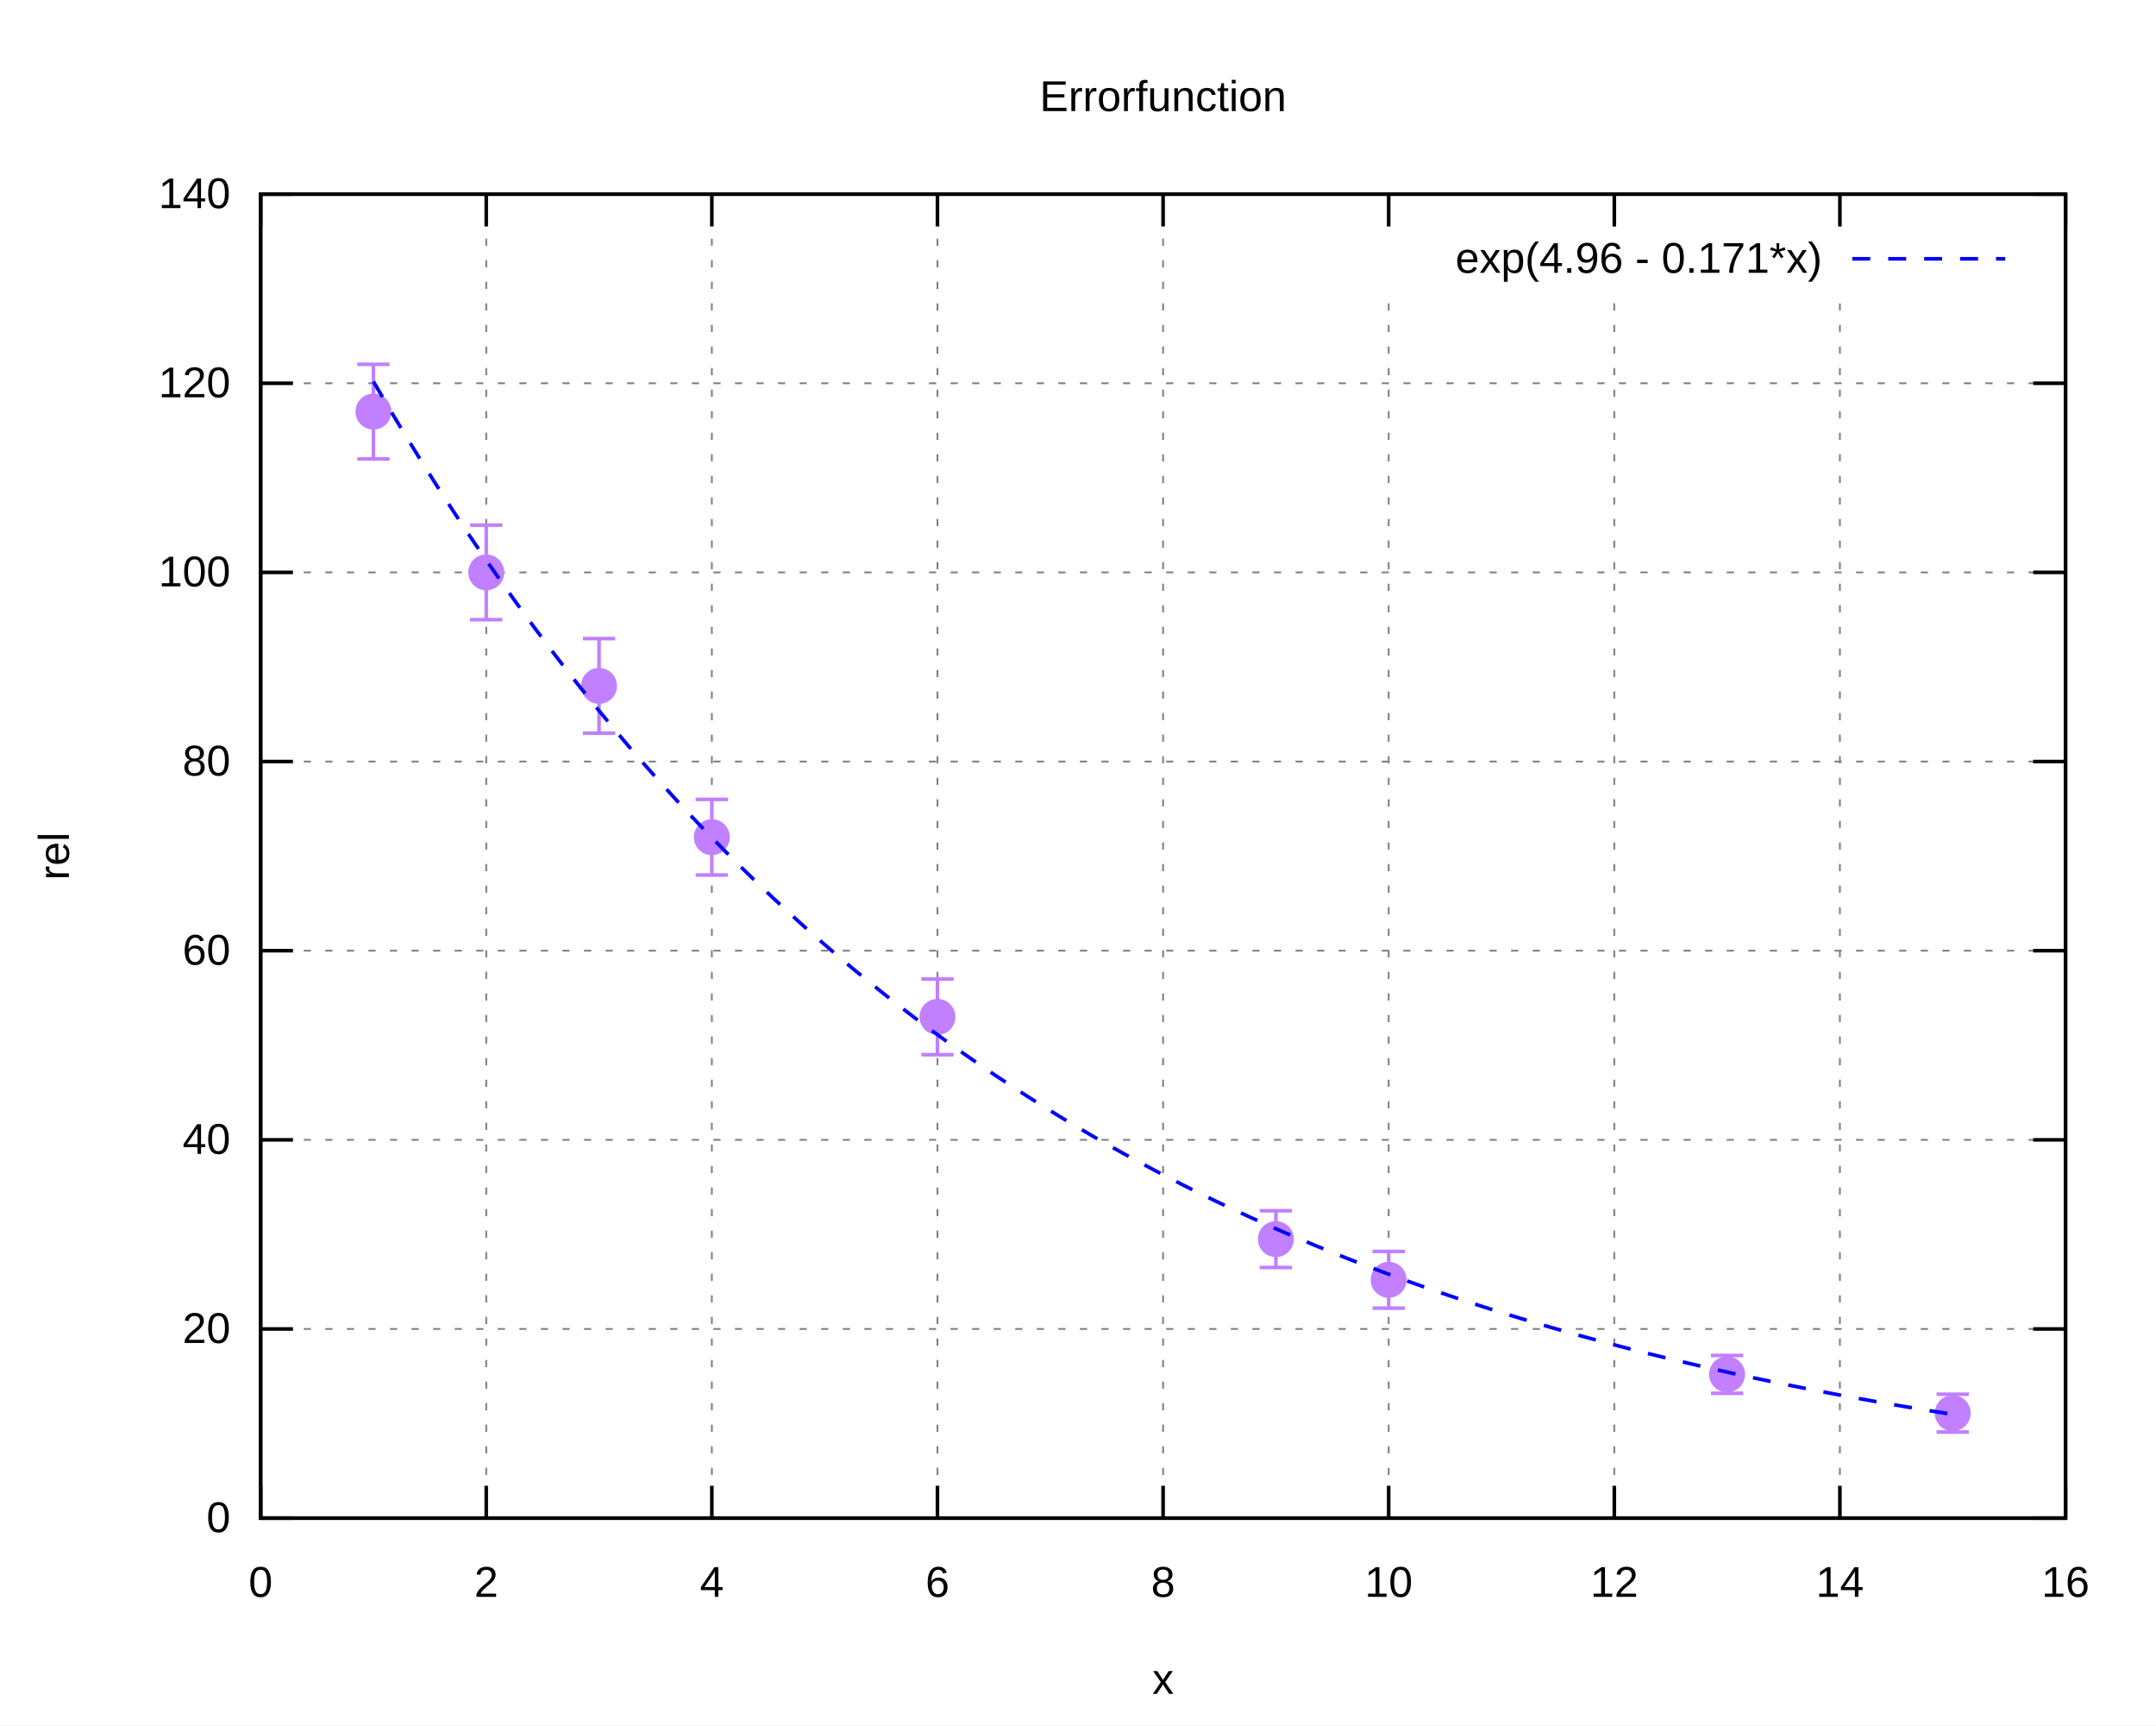
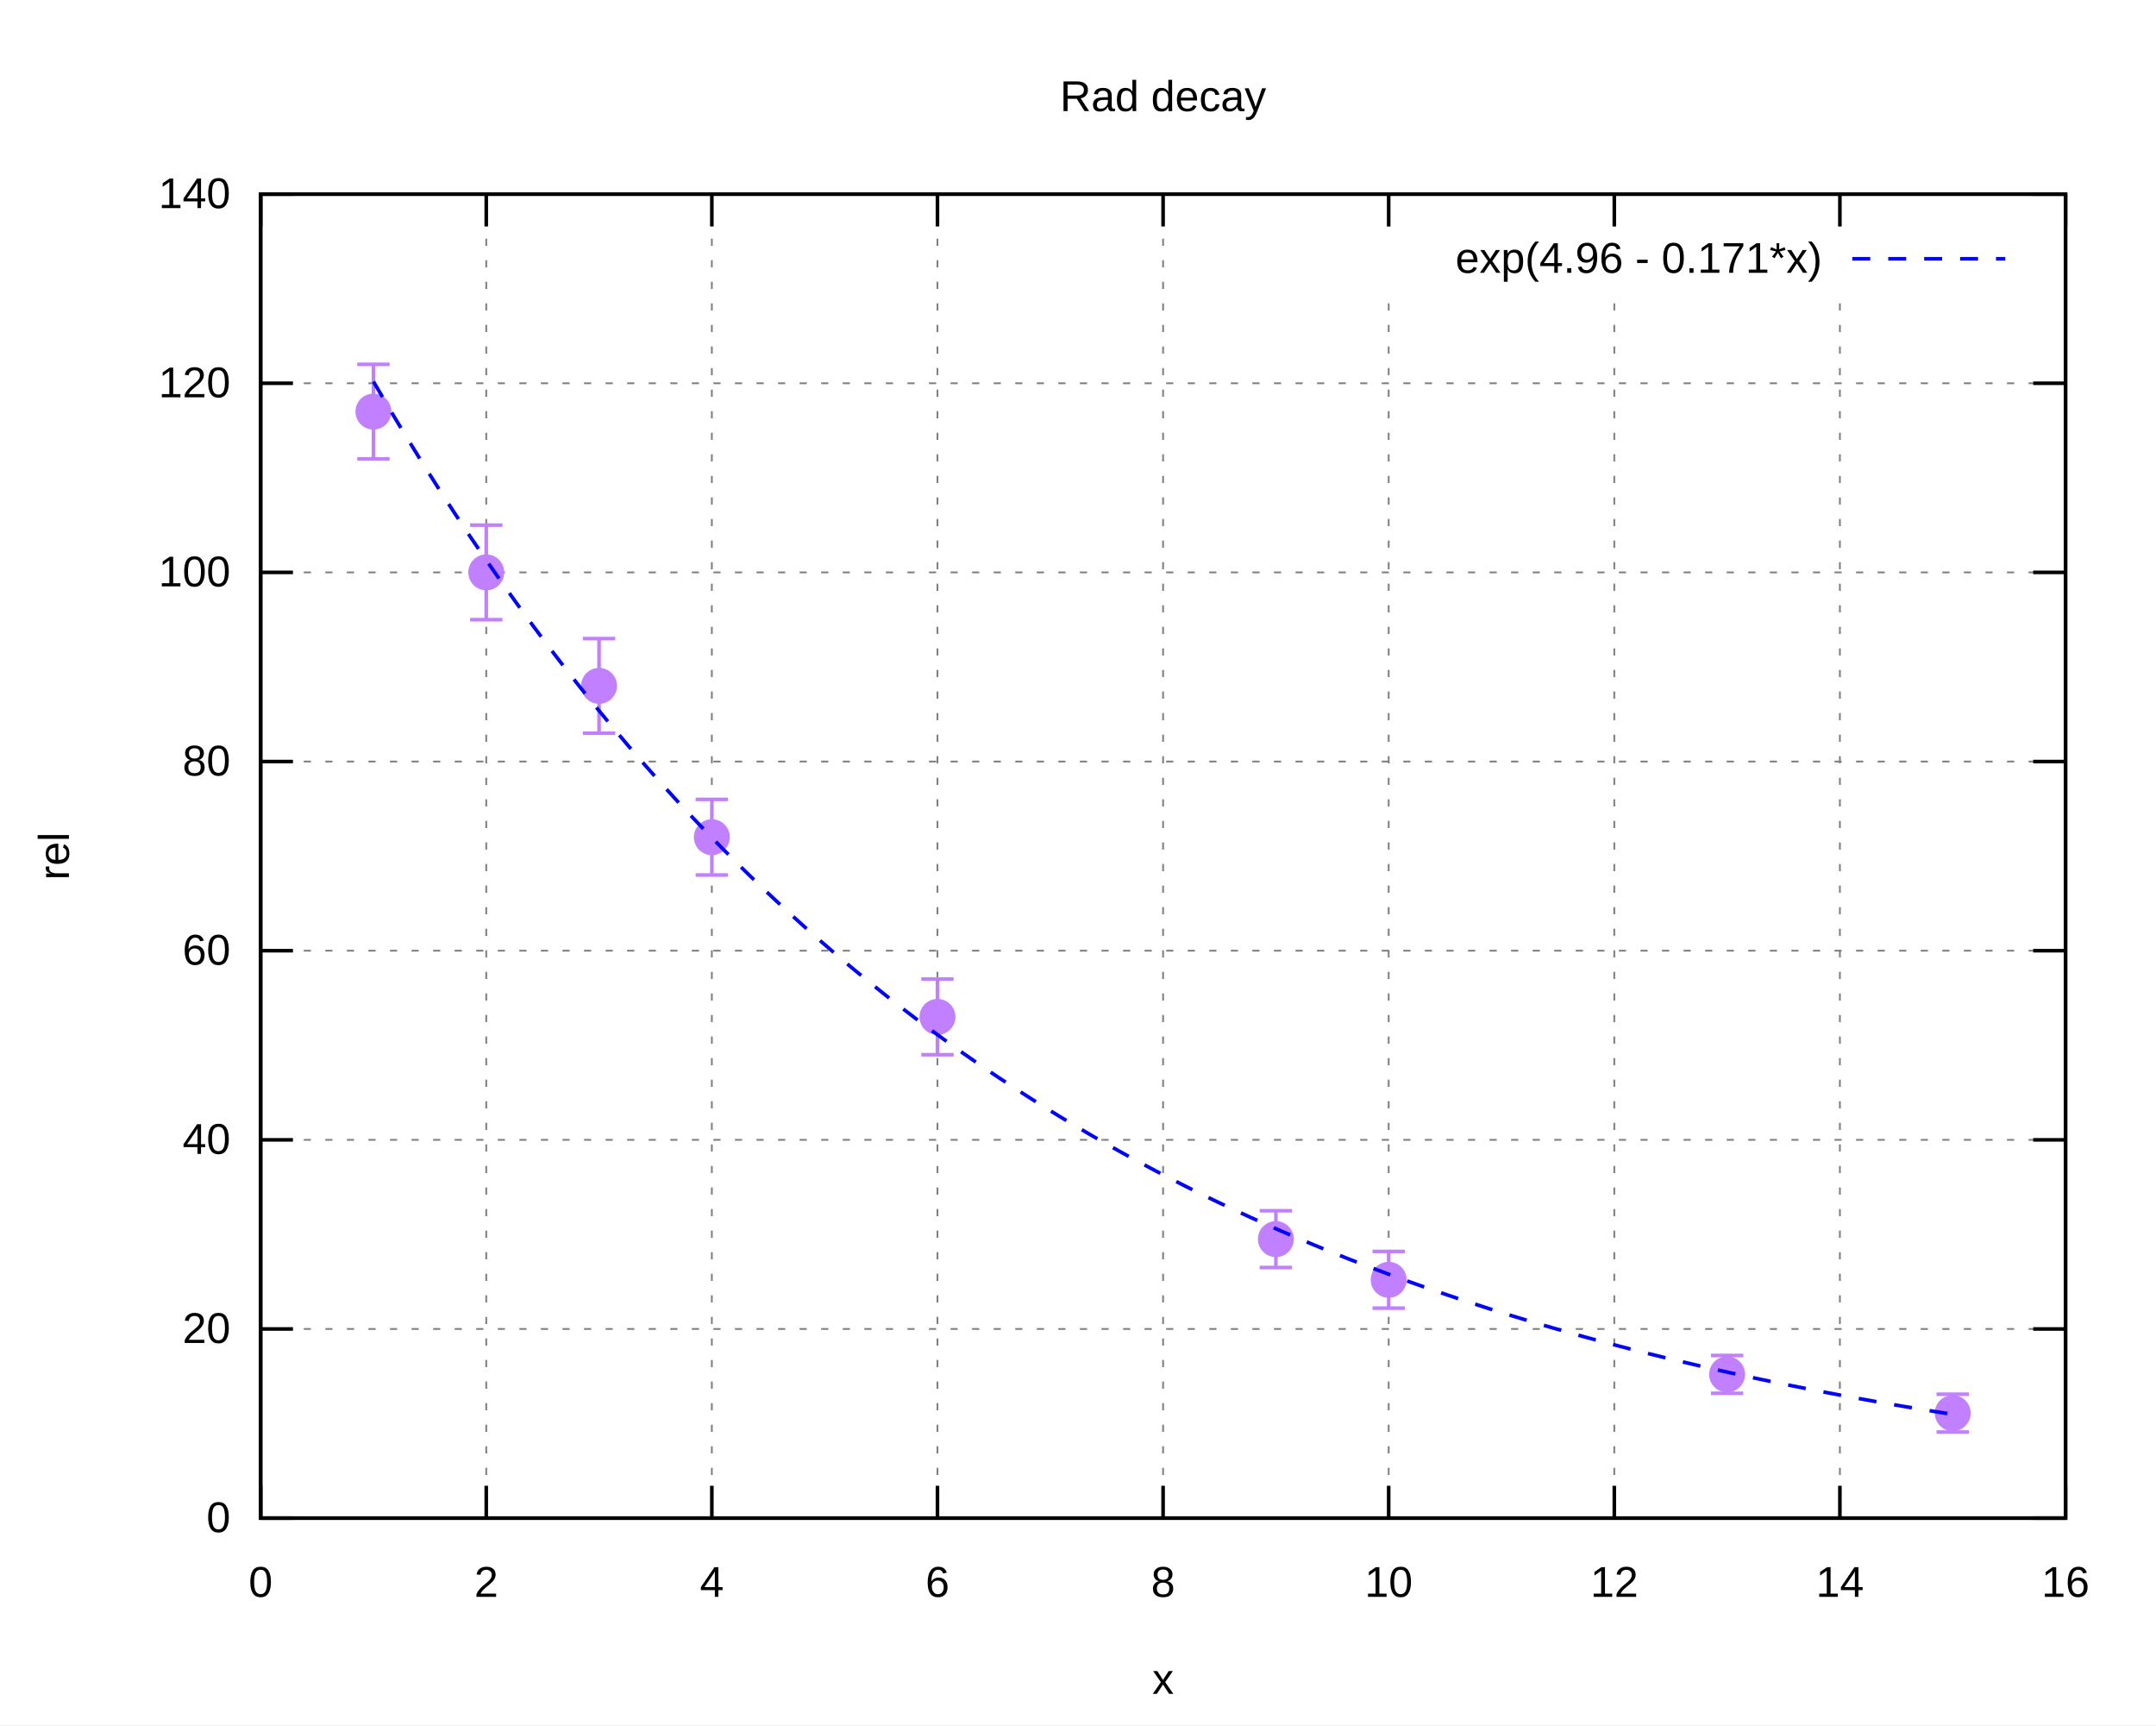
<svg xmlns="http://www.w3.org/2000/svg" xmlns:xlink="http://www.w3.org/1999/xlink" width="600" height="480" viewBox="0 0 600 480">
  <g id="gnuplot_canvas">
    <rect x="0" y="0" width="600" height="480" fill="#ffffff" />
    <defs>
      <circle id="gpDot" r="0.5" stroke-width="0.5" stroke="currentColor" />
      <path id="gpPt0" stroke-width="0.222" stroke="currentColor" d="M-1,0 h2 M0,-1 v2" />
      <path id="gpPt1" stroke-width="0.222" stroke="currentColor" d="M-1,-1 L1,1 M1,-1 L-1,1" />
      <path id="gpPt2" stroke-width="0.222" stroke="currentColor" d="M-1,0 L1,0 M0,-1 L0,1 M-1,-1 L1,1 M-1,1 L1,-1" />
      <rect id="gpPt3" stroke-width="0.222" stroke="currentColor" x="-1" y="-1" width="2" height="2" />
      <rect id="gpPt4" stroke-width="0.222" stroke="currentColor" fill="currentColor" x="-1" y="-1" width="2" height="2" />
      <circle id="gpPt5" stroke-width="0.222" stroke="currentColor" cx="0" cy="0" r="1" />
      <use xlink:href="#gpPt5" id="gpPt6" fill="currentColor" stroke="none" />
      <path id="gpPt7" stroke-width="0.222" stroke="currentColor" d="M0,-1.33 L-1.33,0.67 L1.33,0.67 z" />
      <use xlink:href="#gpPt7" id="gpPt8" fill="currentColor" stroke="none" />
      <use xlink:href="#gpPt7" id="gpPt9" stroke="currentColor" transform="rotate(180)" />
      <use xlink:href="#gpPt9" id="gpPt10" fill="currentColor" stroke="none" />
      <use xlink:href="#gpPt3" id="gpPt11" stroke="currentColor" transform="rotate(45)" />
      <use xlink:href="#gpPt11" id="gpPt12" fill="currentColor" stroke="none" />
      <path id="gpPt13" stroke-width="0.222" stroke="currentColor" d="M0,1.330 L1.265,0.411 L0.782,-1.067 L-0.782,-1.076 L-1.265,0.411 z" />
      <use xlink:href="#gpPt13" id="gpPt14" fill="currentColor" stroke="none" />
      <filter id="textbox" filterUnits="objectBoundingBox" x="0" y="0" height="1" width="1">
        <feFlood flood-color="#FFFFFF" flood-opacity="1" result="bgnd" />
        <feComposite in="SourceGraphic" in2="bgnd" operator="atop" />
      </filter>
      <filter id="greybox" filterUnits="objectBoundingBox" x="0" y="0" height="1" width="1">
        <feFlood flood-color="lightgrey" flood-opacity="1" result="grey" />
        <feComposite in="SourceGraphic" in2="grey" operator="atop" />
      </filter>
    </defs>
    <g fill="none" color="#FFFFFF" stroke="currentColor" stroke-width="1.00" stroke-linecap="butt" stroke-linejoin="miter">
</g>
    <g fill="none" color="black" stroke="currentColor" stroke-width="1.00" stroke-linecap="butt" stroke-linejoin="miter">
</g>
    <g fill="none" color="black" stroke="black" stroke-width="0.50" stroke-linecap="butt" stroke-linejoin="miter">
</g>
    <g fill="none" color="gray" stroke="currentColor" stroke-width="0.50" stroke-linecap="butt" stroke-linejoin="miter">
      <path stroke="gray" stroke-dasharray="2,4" class="gridline" d="M72.53,422.40 L574.82,422.40  " />
    </g>
    <g fill="none" color="gray" stroke="gray" stroke-width="1.00" stroke-linecap="butt" stroke-linejoin="miter">
</g>
    <g fill="none" color="black" stroke="currentColor" stroke-width="1.00" stroke-linecap="butt" stroke-linejoin="miter">
      <path stroke="black" d="M72.53,422.40 L81.53,422.40 M574.82,422.40 L565.82,422.40  " />
      <g transform="translate(64.14,426.30)" stroke="none" fill="black" font-family="Arial" font-size="12.00" text-anchor="end">
        <text>
          <tspan font-family="Arial"> 0</tspan>
        </text>
      </g>
    </g>
    <g fill="none" color="black" stroke="currentColor" stroke-width="1.00" stroke-linecap="butt" stroke-linejoin="miter">
</g>
    <g fill="none" color="black" stroke="black" stroke-width="0.50" stroke-linecap="butt" stroke-linejoin="miter">
</g>
    <g fill="none" color="gray" stroke="currentColor" stroke-width="0.50" stroke-linecap="butt" stroke-linejoin="miter">
      <path stroke="gray" stroke-dasharray="2,4" class="gridline" d="M72.53,369.77 L574.82,369.77  " />
    </g>
    <g fill="none" color="gray" stroke="gray" stroke-width="1.00" stroke-linecap="butt" stroke-linejoin="miter">
</g>
    <g fill="none" color="black" stroke="currentColor" stroke-width="1.00" stroke-linecap="butt" stroke-linejoin="miter">
      <path stroke="black" d="M72.53,369.77 L81.53,369.77 M574.82,369.77 L565.82,369.77  " />
      <g transform="translate(64.14,373.67)" stroke="none" fill="black" font-family="Arial" font-size="12.00" text-anchor="end">
        <text>
          <tspan font-family="Arial"> 20</tspan>
        </text>
      </g>
    </g>
    <g fill="none" color="black" stroke="currentColor" stroke-width="1.00" stroke-linecap="butt" stroke-linejoin="miter">
</g>
    <g fill="none" color="black" stroke="black" stroke-width="0.50" stroke-linecap="butt" stroke-linejoin="miter">
</g>
    <g fill="none" color="gray" stroke="currentColor" stroke-width="0.50" stroke-linecap="butt" stroke-linejoin="miter">
      <path stroke="gray" stroke-dasharray="2,4" class="gridline" d="M72.53,317.15 L574.82,317.15  " />
    </g>
    <g fill="none" color="gray" stroke="gray" stroke-width="1.00" stroke-linecap="butt" stroke-linejoin="miter">
</g>
    <g fill="none" color="black" stroke="currentColor" stroke-width="1.00" stroke-linecap="butt" stroke-linejoin="miter">
      <path stroke="black" d="M72.53,317.15 L81.53,317.15 M574.82,317.15 L565.82,317.15  " />
      <g transform="translate(64.14,321.05)" stroke="none" fill="black" font-family="Arial" font-size="12.00" text-anchor="end">
        <text>
          <tspan font-family="Arial"> 40</tspan>
        </text>
      </g>
    </g>
    <g fill="none" color="black" stroke="currentColor" stroke-width="1.00" stroke-linecap="butt" stroke-linejoin="miter">
</g>
    <g fill="none" color="black" stroke="black" stroke-width="0.50" stroke-linecap="butt" stroke-linejoin="miter">
</g>
    <g fill="none" color="gray" stroke="currentColor" stroke-width="0.50" stroke-linecap="butt" stroke-linejoin="miter">
      <path stroke="gray" stroke-dasharray="2,4" class="gridline" d="M72.53,264.52 L574.82,264.52  " />
    </g>
    <g fill="none" color="gray" stroke="gray" stroke-width="1.00" stroke-linecap="butt" stroke-linejoin="miter">
</g>
    <g fill="none" color="black" stroke="currentColor" stroke-width="1.00" stroke-linecap="butt" stroke-linejoin="miter">
      <path stroke="black" d="M72.53,264.52 L81.53,264.52 M574.82,264.52 L565.82,264.52  " />
      <g transform="translate(64.14,268.42)" stroke="none" fill="black" font-family="Arial" font-size="12.00" text-anchor="end">
        <text>
          <tspan font-family="Arial"> 60</tspan>
        </text>
      </g>
    </g>
    <g fill="none" color="black" stroke="currentColor" stroke-width="1.00" stroke-linecap="butt" stroke-linejoin="miter">
</g>
    <g fill="none" color="black" stroke="black" stroke-width="0.50" stroke-linecap="butt" stroke-linejoin="miter">
</g>
    <g fill="none" color="gray" stroke="currentColor" stroke-width="0.50" stroke-linecap="butt" stroke-linejoin="miter">
      <path stroke="gray" stroke-dasharray="2,4" class="gridline" d="M72.53,211.89 L574.82,211.89  " />
    </g>
    <g fill="none" color="gray" stroke="gray" stroke-width="1.00" stroke-linecap="butt" stroke-linejoin="miter">
</g>
    <g fill="none" color="black" stroke="currentColor" stroke-width="1.00" stroke-linecap="butt" stroke-linejoin="miter">
      <path stroke="black" d="M72.53,211.89 L81.53,211.89 M574.82,211.89 L565.82,211.89  " />
      <g transform="translate(64.14,215.79)" stroke="none" fill="black" font-family="Arial" font-size="12.00" text-anchor="end">
        <text>
          <tspan font-family="Arial"> 80</tspan>
        </text>
      </g>
    </g>
    <g fill="none" color="black" stroke="currentColor" stroke-width="1.00" stroke-linecap="butt" stroke-linejoin="miter">
</g>
    <g fill="none" color="black" stroke="black" stroke-width="0.50" stroke-linecap="butt" stroke-linejoin="miter">
</g>
    <g fill="none" color="gray" stroke="currentColor" stroke-width="0.50" stroke-linecap="butt" stroke-linejoin="miter">
      <path stroke="gray" stroke-dasharray="2,4" class="gridline" d="M72.53,159.26 L574.82,159.26  " />
    </g>
    <g fill="none" color="gray" stroke="gray" stroke-width="1.00" stroke-linecap="butt" stroke-linejoin="miter">
</g>
    <g fill="none" color="black" stroke="currentColor" stroke-width="1.00" stroke-linecap="butt" stroke-linejoin="miter">
      <path stroke="black" d="M72.53,159.26 L81.53,159.26 M574.82,159.26 L565.82,159.26  " />
      <g transform="translate(64.14,163.16)" stroke="none" fill="black" font-family="Arial" font-size="12.00" text-anchor="end">
        <text>
          <tspan font-family="Arial"> 100</tspan>
        </text>
      </g>
    </g>
    <g fill="none" color="black" stroke="currentColor" stroke-width="1.00" stroke-linecap="butt" stroke-linejoin="miter">
</g>
    <g fill="none" color="black" stroke="black" stroke-width="0.50" stroke-linecap="butt" stroke-linejoin="miter">
</g>
    <g fill="none" color="gray" stroke="currentColor" stroke-width="0.50" stroke-linecap="butt" stroke-linejoin="miter">
      <path stroke="gray" stroke-dasharray="2,4" class="gridline" d="M72.53,106.64 L574.82,106.64  " />
    </g>
    <g fill="none" color="gray" stroke="gray" stroke-width="1.00" stroke-linecap="butt" stroke-linejoin="miter">
</g>
    <g fill="none" color="black" stroke="currentColor" stroke-width="1.00" stroke-linecap="butt" stroke-linejoin="miter">
      <path stroke="black" d="M72.53,106.64 L81.53,106.64 M574.82,106.64 L565.82,106.64  " />
      <g transform="translate(64.14,110.54)" stroke="none" fill="black" font-family="Arial" font-size="12.00" text-anchor="end">
        <text>
          <tspan font-family="Arial"> 120</tspan>
        </text>
      </g>
    </g>
    <g fill="none" color="black" stroke="currentColor" stroke-width="1.00" stroke-linecap="butt" stroke-linejoin="miter">
</g>
    <g fill="none" color="black" stroke="black" stroke-width="0.50" stroke-linecap="butt" stroke-linejoin="miter">
</g>
    <g fill="none" color="gray" stroke="currentColor" stroke-width="0.50" stroke-linecap="butt" stroke-linejoin="miter">
      <path stroke="gray" stroke-dasharray="2,4" class="gridline" d="M72.53,54.01 L574.82,54.01  " />
    </g>
    <g fill="none" color="gray" stroke="gray" stroke-width="1.00" stroke-linecap="butt" stroke-linejoin="miter">
</g>
    <g fill="none" color="black" stroke="currentColor" stroke-width="1.00" stroke-linecap="butt" stroke-linejoin="miter">
      <path stroke="black" d="M72.53,54.01 L81.53,54.01 M574.82,54.01 L565.82,54.01  " />
      <g transform="translate(64.14,57.91)" stroke="none" fill="black" font-family="Arial" font-size="12.00" text-anchor="end">
        <text>
          <tspan font-family="Arial"> 140</tspan>
        </text>
      </g>
    </g>
    <g fill="none" color="black" stroke="currentColor" stroke-width="1.00" stroke-linecap="butt" stroke-linejoin="miter">
</g>
    <g fill="none" color="black" stroke="black" stroke-width="0.50" stroke-linecap="butt" stroke-linejoin="miter">
</g>
    <g fill="none" color="gray" stroke="currentColor" stroke-width="0.50" stroke-linecap="butt" stroke-linejoin="miter">
      <path stroke="gray" stroke-dasharray="2,4" class="gridline" d="M72.53,422.40 L72.53,54.01  " />
    </g>
    <g fill="none" color="gray" stroke="gray" stroke-width="1.00" stroke-linecap="butt" stroke-linejoin="miter">
</g>
    <g fill="none" color="black" stroke="currentColor" stroke-width="1.00" stroke-linecap="butt" stroke-linejoin="miter">
      <path stroke="black" d="M72.53,422.40 L72.53,413.40 M72.53,54.01 L72.53,63.01  " />
      <g transform="translate(72.53,444.30)" stroke="none" fill="black" font-family="Arial" font-size="12.00" text-anchor="middle">
        <text>
          <tspan font-family="Arial"> 0</tspan>
        </text>
      </g>
    </g>
    <g fill="none" color="black" stroke="currentColor" stroke-width="1.00" stroke-linecap="butt" stroke-linejoin="miter">
</g>
    <g fill="none" color="black" stroke="black" stroke-width="0.50" stroke-linecap="butt" stroke-linejoin="miter">
</g>
    <g fill="none" color="gray" stroke="currentColor" stroke-width="0.50" stroke-linecap="butt" stroke-linejoin="miter">
      <path stroke="gray" stroke-dasharray="2,4" class="gridline" d="M135.32,422.40 L135.32,54.01  " />
    </g>
    <g fill="none" color="gray" stroke="gray" stroke-width="1.00" stroke-linecap="butt" stroke-linejoin="miter">
</g>
    <g fill="none" color="black" stroke="currentColor" stroke-width="1.00" stroke-linecap="butt" stroke-linejoin="miter">
      <path stroke="black" d="M135.32,422.40 L135.32,413.40 M135.32,54.01 L135.32,63.01  " />
      <g transform="translate(135.32,444.30)" stroke="none" fill="black" font-family="Arial" font-size="12.00" text-anchor="middle">
        <text>
          <tspan font-family="Arial"> 2</tspan>
        </text>
      </g>
    </g>
    <g fill="none" color="black" stroke="currentColor" stroke-width="1.00" stroke-linecap="butt" stroke-linejoin="miter">
</g>
    <g fill="none" color="black" stroke="black" stroke-width="0.50" stroke-linecap="butt" stroke-linejoin="miter">
</g>
    <g fill="none" color="gray" stroke="currentColor" stroke-width="0.50" stroke-linecap="butt" stroke-linejoin="miter">
      <path stroke="gray" stroke-dasharray="2,4" class="gridline" d="M198.10,422.40 L198.10,54.01  " />
    </g>
    <g fill="none" color="gray" stroke="gray" stroke-width="1.00" stroke-linecap="butt" stroke-linejoin="miter">
</g>
    <g fill="none" color="black" stroke="currentColor" stroke-width="1.00" stroke-linecap="butt" stroke-linejoin="miter">
      <path stroke="black" d="M198.10,422.40 L198.10,413.40 M198.10,54.01 L198.10,63.01  " />
      <g transform="translate(198.10,444.30)" stroke="none" fill="black" font-family="Arial" font-size="12.00" text-anchor="middle">
        <text>
          <tspan font-family="Arial"> 4</tspan>
        </text>
      </g>
    </g>
    <g fill="none" color="black" stroke="currentColor" stroke-width="1.00" stroke-linecap="butt" stroke-linejoin="miter">
</g>
    <g fill="none" color="black" stroke="black" stroke-width="0.50" stroke-linecap="butt" stroke-linejoin="miter">
</g>
    <g fill="none" color="gray" stroke="currentColor" stroke-width="0.50" stroke-linecap="butt" stroke-linejoin="miter">
      <path stroke="gray" stroke-dasharray="2,4" class="gridline" d="M260.89,422.40 L260.89,54.01  " />
    </g>
    <g fill="none" color="gray" stroke="gray" stroke-width="1.00" stroke-linecap="butt" stroke-linejoin="miter">
</g>
    <g fill="none" color="black" stroke="currentColor" stroke-width="1.00" stroke-linecap="butt" stroke-linejoin="miter">
      <path stroke="black" d="M260.89,422.40 L260.89,413.40 M260.89,54.01 L260.89,63.01  " />
      <g transform="translate(260.89,444.30)" stroke="none" fill="black" font-family="Arial" font-size="12.00" text-anchor="middle">
        <text>
          <tspan font-family="Arial"> 6</tspan>
        </text>
      </g>
    </g>
    <g fill="none" color="black" stroke="currentColor" stroke-width="1.00" stroke-linecap="butt" stroke-linejoin="miter">
</g>
    <g fill="none" color="black" stroke="black" stroke-width="0.50" stroke-linecap="butt" stroke-linejoin="miter">
</g>
    <g fill="none" color="gray" stroke="currentColor" stroke-width="0.50" stroke-linecap="butt" stroke-linejoin="miter">
      <path stroke="gray" stroke-dasharray="2,4" class="gridline" d="M323.68,422.40 L323.68,54.01  " />
    </g>
    <g fill="none" color="gray" stroke="gray" stroke-width="1.00" stroke-linecap="butt" stroke-linejoin="miter">
</g>
    <g fill="none" color="black" stroke="currentColor" stroke-width="1.00" stroke-linecap="butt" stroke-linejoin="miter">
      <path stroke="black" d="M323.68,422.40 L323.68,413.40 M323.68,54.01 L323.68,63.01  " />
      <g transform="translate(323.68,444.30)" stroke="none" fill="black" font-family="Arial" font-size="12.00" text-anchor="middle">
        <text>
          <tspan font-family="Arial"> 8</tspan>
        </text>
      </g>
    </g>
    <g fill="none" color="black" stroke="currentColor" stroke-width="1.00" stroke-linecap="butt" stroke-linejoin="miter">
</g>
    <g fill="none" color="black" stroke="black" stroke-width="0.50" stroke-linecap="butt" stroke-linejoin="miter">
</g>
    <g fill="none" color="gray" stroke="currentColor" stroke-width="0.50" stroke-linecap="butt" stroke-linejoin="miter">
      <path stroke="gray" stroke-dasharray="2,4" class="gridline" d="M386.46,422.40 L386.46,81.01 M386.46,63.01 L386.46,54.01  " />
    </g>
    <g fill="none" color="gray" stroke="gray" stroke-width="1.00" stroke-linecap="butt" stroke-linejoin="miter">
</g>
    <g fill="none" color="black" stroke="currentColor" stroke-width="1.00" stroke-linecap="butt" stroke-linejoin="miter">
      <path stroke="black" d="M386.46,422.40 L386.46,413.40 M386.46,54.01 L386.46,63.01  " />
      <g transform="translate(386.46,444.30)" stroke="none" fill="black" font-family="Arial" font-size="12.00" text-anchor="middle">
        <text>
          <tspan font-family="Arial"> 10</tspan>
        </text>
      </g>
    </g>
    <g fill="none" color="black" stroke="currentColor" stroke-width="1.00" stroke-linecap="butt" stroke-linejoin="miter">
</g>
    <g fill="none" color="black" stroke="black" stroke-width="0.50" stroke-linecap="butt" stroke-linejoin="miter">
</g>
    <g fill="none" color="gray" stroke="currentColor" stroke-width="0.50" stroke-linecap="butt" stroke-linejoin="miter">
      <path stroke="gray" stroke-dasharray="2,4" class="gridline" d="M449.25,422.40 L449.25,81.01 M449.25,63.01 L449.25,54.01  " />
    </g>
    <g fill="none" color="gray" stroke="gray" stroke-width="1.00" stroke-linecap="butt" stroke-linejoin="miter">
</g>
    <g fill="none" color="black" stroke="currentColor" stroke-width="1.00" stroke-linecap="butt" stroke-linejoin="miter">
      <path stroke="black" d="M449.25,422.40 L449.25,413.40 M449.25,54.01 L449.25,63.01  " />
      <g transform="translate(449.25,444.30)" stroke="none" fill="black" font-family="Arial" font-size="12.00" text-anchor="middle">
        <text>
          <tspan font-family="Arial"> 12</tspan>
        </text>
      </g>
    </g>
    <g fill="none" color="black" stroke="currentColor" stroke-width="1.00" stroke-linecap="butt" stroke-linejoin="miter">
</g>
    <g fill="none" color="black" stroke="black" stroke-width="0.50" stroke-linecap="butt" stroke-linejoin="miter">
</g>
    <g fill="none" color="gray" stroke="currentColor" stroke-width="0.50" stroke-linecap="butt" stroke-linejoin="miter">
      <path stroke="gray" stroke-dasharray="2,4" class="gridline" d="M512.03,422.40 L512.03,81.01 M512.03,63.01 L512.03,54.01  " />
    </g>
    <g fill="none" color="gray" stroke="gray" stroke-width="1.00" stroke-linecap="butt" stroke-linejoin="miter">
</g>
    <g fill="none" color="black" stroke="currentColor" stroke-width="1.00" stroke-linecap="butt" stroke-linejoin="miter">
      <path stroke="black" d="M512.03,422.40 L512.03,413.40 M512.03,54.01 L512.03,63.01  " />
      <g transform="translate(512.03,444.30)" stroke="none" fill="black" font-family="Arial" font-size="12.00" text-anchor="middle">
        <text>
          <tspan font-family="Arial"> 14</tspan>
        </text>
      </g>
    </g>
    <g fill="none" color="black" stroke="currentColor" stroke-width="1.00" stroke-linecap="butt" stroke-linejoin="miter">
</g>
    <g fill="none" color="black" stroke="black" stroke-width="0.50" stroke-linecap="butt" stroke-linejoin="miter">
</g>
    <g fill="none" color="gray" stroke="currentColor" stroke-width="0.50" stroke-linecap="butt" stroke-linejoin="miter">
      <path stroke="gray" stroke-dasharray="2,4" class="gridline" d="M574.82,422.40 L574.82,54.01  " />
    </g>
    <g fill="none" color="gray" stroke="gray" stroke-width="1.00" stroke-linecap="butt" stroke-linejoin="miter">
</g>
    <g fill="none" color="black" stroke="currentColor" stroke-width="1.00" stroke-linecap="butt" stroke-linejoin="miter">
      <path stroke="black" d="M574.82,422.40 L574.82,413.40 M574.82,54.01 L574.82,63.01  " />
      <g transform="translate(574.82,444.30)" stroke="none" fill="black" font-family="Arial" font-size="12.00" text-anchor="middle">
        <text>
          <tspan font-family="Arial"> 16</tspan>
        </text>
      </g>
    </g>
    <g fill="none" color="black" stroke="currentColor" stroke-width="1.00" stroke-linecap="butt" stroke-linejoin="miter">
</g>
    <g fill="none" color="black" stroke="currentColor" stroke-width="1.00" stroke-linecap="butt" stroke-linejoin="miter">
      <path stroke="black" d="M72.53,54.01 L72.53,422.40 L574.82,422.40 L574.82,54.01 L72.53,54.01 Z  " />
    </g>
    <g fill="none" color="black" stroke="currentColor" stroke-width="1.00" stroke-linecap="butt" stroke-linejoin="miter">
      <g transform="translate(19.18,238.21) rotate(270)" stroke="none" fill="black" font-family="Arial" font-size="12.00" text-anchor="middle">
        <text>
          <tspan font-family="Arial">rel</tspan>
        </text>
      </g>
    </g>
    <g fill="none" color="black" stroke="currentColor" stroke-width="1.00" stroke-linecap="butt" stroke-linejoin="miter">
      <g transform="translate(323.67,471.30)" stroke="none" fill="black" font-family="Arial" font-size="12.00" text-anchor="middle">
        <text>
          <tspan font-family="Arial">x</tspan>
        </text>
      </g>
    </g>
    <g fill="none" color="black" stroke="currentColor" stroke-width="1.00" stroke-linecap="butt" stroke-linejoin="miter">
</g>
    <g id="gnuplot_plot_1">
      <g fill="none" color="black" stroke="currentColor" stroke-width="1.00" stroke-linecap="butt" stroke-linejoin="miter">
        <path stroke="rgb(192, 128, 255)" d="M103.92,127.69 L103.92,101.37 M99.42,127.69 L108.42,127.69 M99.42,101.37 L108.42,101.37 M135.32,172.42 L135.32,146.11   M130.82,172.42 L139.82,172.42 M130.82,146.11 L139.82,146.11 M166.71,204.00 L166.71,177.68 M162.21,204.00 L171.21,204.00   M162.21,177.68 L171.21,177.68 M198.10,243.47 L198.10,222.42 M193.60,243.47 L202.60,243.47 M193.60,222.42 L202.60,222.42   M260.89,293.46 L260.89,272.41 M256.39,293.46 L265.39,293.46 M256.39,272.41 L265.39,272.41 M355.07,352.67 L355.07,336.88   M350.57,352.67 L359.57,352.67 M350.57,336.88 L359.57,336.88 M386.46,363.98 L386.46,348.20 M381.96,363.98 L390.96,363.98   M381.96,348.20 L390.96,348.20 M480.64,387.67 L480.64,377.14 M476.14,387.67 L485.14,387.67 M476.14,377.14 L485.14,377.14   M543.43,398.45 L543.43,387.93 M538.93,398.45 L547.93,398.45 M538.93,387.93 L547.93,387.93  " />
      </g>
      <g fill="none" color="black" stroke="currentColor" stroke-width="1.00" stroke-linecap="butt" stroke-linejoin="miter">
        <use xlink:href="#gpPt6" transform="translate(103.92,114.53) scale(4.50)" color="rgb(192, 128, 255)" />
        <use xlink:href="#gpPt6" transform="translate(135.32,159.26) scale(4.50)" color="rgb(192, 128, 255)" />
        <use xlink:href="#gpPt6" transform="translate(166.71,190.84) scale(4.50)" color="rgb(192, 128, 255)" />
        <use xlink:href="#gpPt6" transform="translate(198.10,232.94) scale(4.50)" color="rgb(192, 128, 255)" />
        <use xlink:href="#gpPt6" transform="translate(260.89,282.94) scale(4.50)" color="rgb(192, 128, 255)" />
        <use xlink:href="#gpPt6" transform="translate(355.07,344.77) scale(4.50)" color="rgb(192, 128, 255)" />
        <use xlink:href="#gpPt6" transform="translate(386.46,356.09) scale(4.50)" color="rgb(192, 128, 255)" />
        <use xlink:href="#gpPt6" transform="translate(480.64,382.40) scale(4.50)" color="rgb(192, 128, 255)" />
        <use xlink:href="#gpPt6" transform="translate(543.43,393.19) scale(4.50)" color="rgb(192, 128, 255)" />
      </g>
    </g>
    <g id="gnuplot_plot_2">
      <g fill="none" color="black" stroke="currentColor" stroke-width="1.00" stroke-linecap="butt" stroke-linejoin="miter">
        <g transform="translate(507.09,75.91)" stroke="none" fill="black" font-family="Arial" font-size="12.00" text-anchor="end">
          <text>exp(4.96 - 0.171*x)</text>
        </g>
      </g>
      <g fill="none" color="black" stroke="currentColor" stroke-width="1.00" stroke-linecap="butt" stroke-linejoin="miter">
        <path stroke="rgb(  0,   0, 255)" stroke-dasharray="5.0,5.0,5.0,5.0" d="M515.48,72.01 L558.04,72.01 M103.92,106.16 L108.36,113.72 L112.80,121.09 L117.24,128.29 L121.68,135.32 L126.12,142.18   L130.56,148.87 L135.00,155.41 L139.44,161.78 L143.88,168.01 L148.32,174.09 L152.76,180.02 L157.20,185.81 L161.64,191.47   L166.08,196.98 L170.51,202.37 L174.95,207.63 L179.39,212.76 L183.83,217.77 L188.27,222.65 L192.71,227.43 L197.15,232.08   L201.59,236.63 L206.03,241.07 L210.47,245.40 L214.91,249.63 L219.35,253.76 L223.79,257.79 L228.23,261.72 L232.67,265.56   L237.11,269.31 L241.55,272.96 L245.98,276.53 L250.42,280.02 L254.86,283.42 L259.30,286.74 L263.74,289.98 L268.18,293.15   L272.62,296.23 L277.06,299.25 L281.50,302.19 L285.94,305.06 L290.38,307.87 L294.82,310.60 L299.26,313.27 L303.70,315.88   L308.14,318.43 L312.58,320.91 L317.02,323.34 L321.46,325.70 L325.89,328.01 L330.33,330.27 L334.77,332.47 L339.21,334.62   L343.65,336.71 L348.09,338.76 L352.53,340.76 L356.97,342.71 L361.41,344.61 L365.85,346.47 L370.29,348.29 L374.73,350.06   L379.17,351.79 L383.61,353.47 L388.05,355.12 L392.49,356.73 L396.93,358.30 L401.37,359.83 L405.80,361.32 L410.24,362.78   L414.68,364.21 L419.12,365.60 L423.56,366.95 L428.00,368.28 L432.44,369.57 L436.88,370.83 L441.32,372.07 L445.76,373.27   L450.20,374.44 L454.64,375.59 L459.08,376.71 L463.52,377.80 L467.96,378.86 L472.40,379.90 L476.84,380.92 L481.27,381.91   L485.71,382.88 L490.15,383.82 L494.59,384.74 L499.03,385.64 L503.47,386.52 L507.91,387.38 L512.35,388.22 L516.79,389.03   L521.23,389.83 L525.67,390.61 L530.11,391.37 L534.55,392.11 L538.99,392.83 L543.43,393.54  " />
      </g>
    </g>
    <g fill="none" color="#FFFFFF" stroke="rgb(  0,   0, 255)" stroke-width="2.00" stroke-linecap="butt" stroke-linejoin="miter">
</g>
    <g fill="none" color="black" stroke="currentColor" stroke-width="2.00" stroke-linecap="butt" stroke-linejoin="miter">
</g>
    <g fill="none" color="black" stroke="black" stroke-width="1.00" stroke-linecap="butt" stroke-linejoin="miter">
</g>
    <g fill="none" color="black" stroke="currentColor" stroke-width="1.00" stroke-linecap="butt" stroke-linejoin="miter">
      <path stroke="black" d="M72.53,54.01 L72.53,422.40 L574.82,422.40 L574.82,54.01 L72.53,54.01 Z  " />
    </g>
    <g fill="none" color="black" stroke="currentColor" stroke-width="1.00" stroke-linecap="butt" stroke-linejoin="miter">
      <g transform="translate(323.67,30.91)" stroke="none" fill="black" font-family="Arial" font-size="12.00" text-anchor="middle">
        <text>
-           <tspan font-family="Arial">Errorfunction</tspan>
+           <tspan font-family="Arial">Rad decay</tspan>
        </text>
      </g>
    </g>
    <g fill="none" color="black" stroke="currentColor" stroke-width="1.00" stroke-linecap="butt" stroke-linejoin="miter">
</g>
  </g>
</svg>
